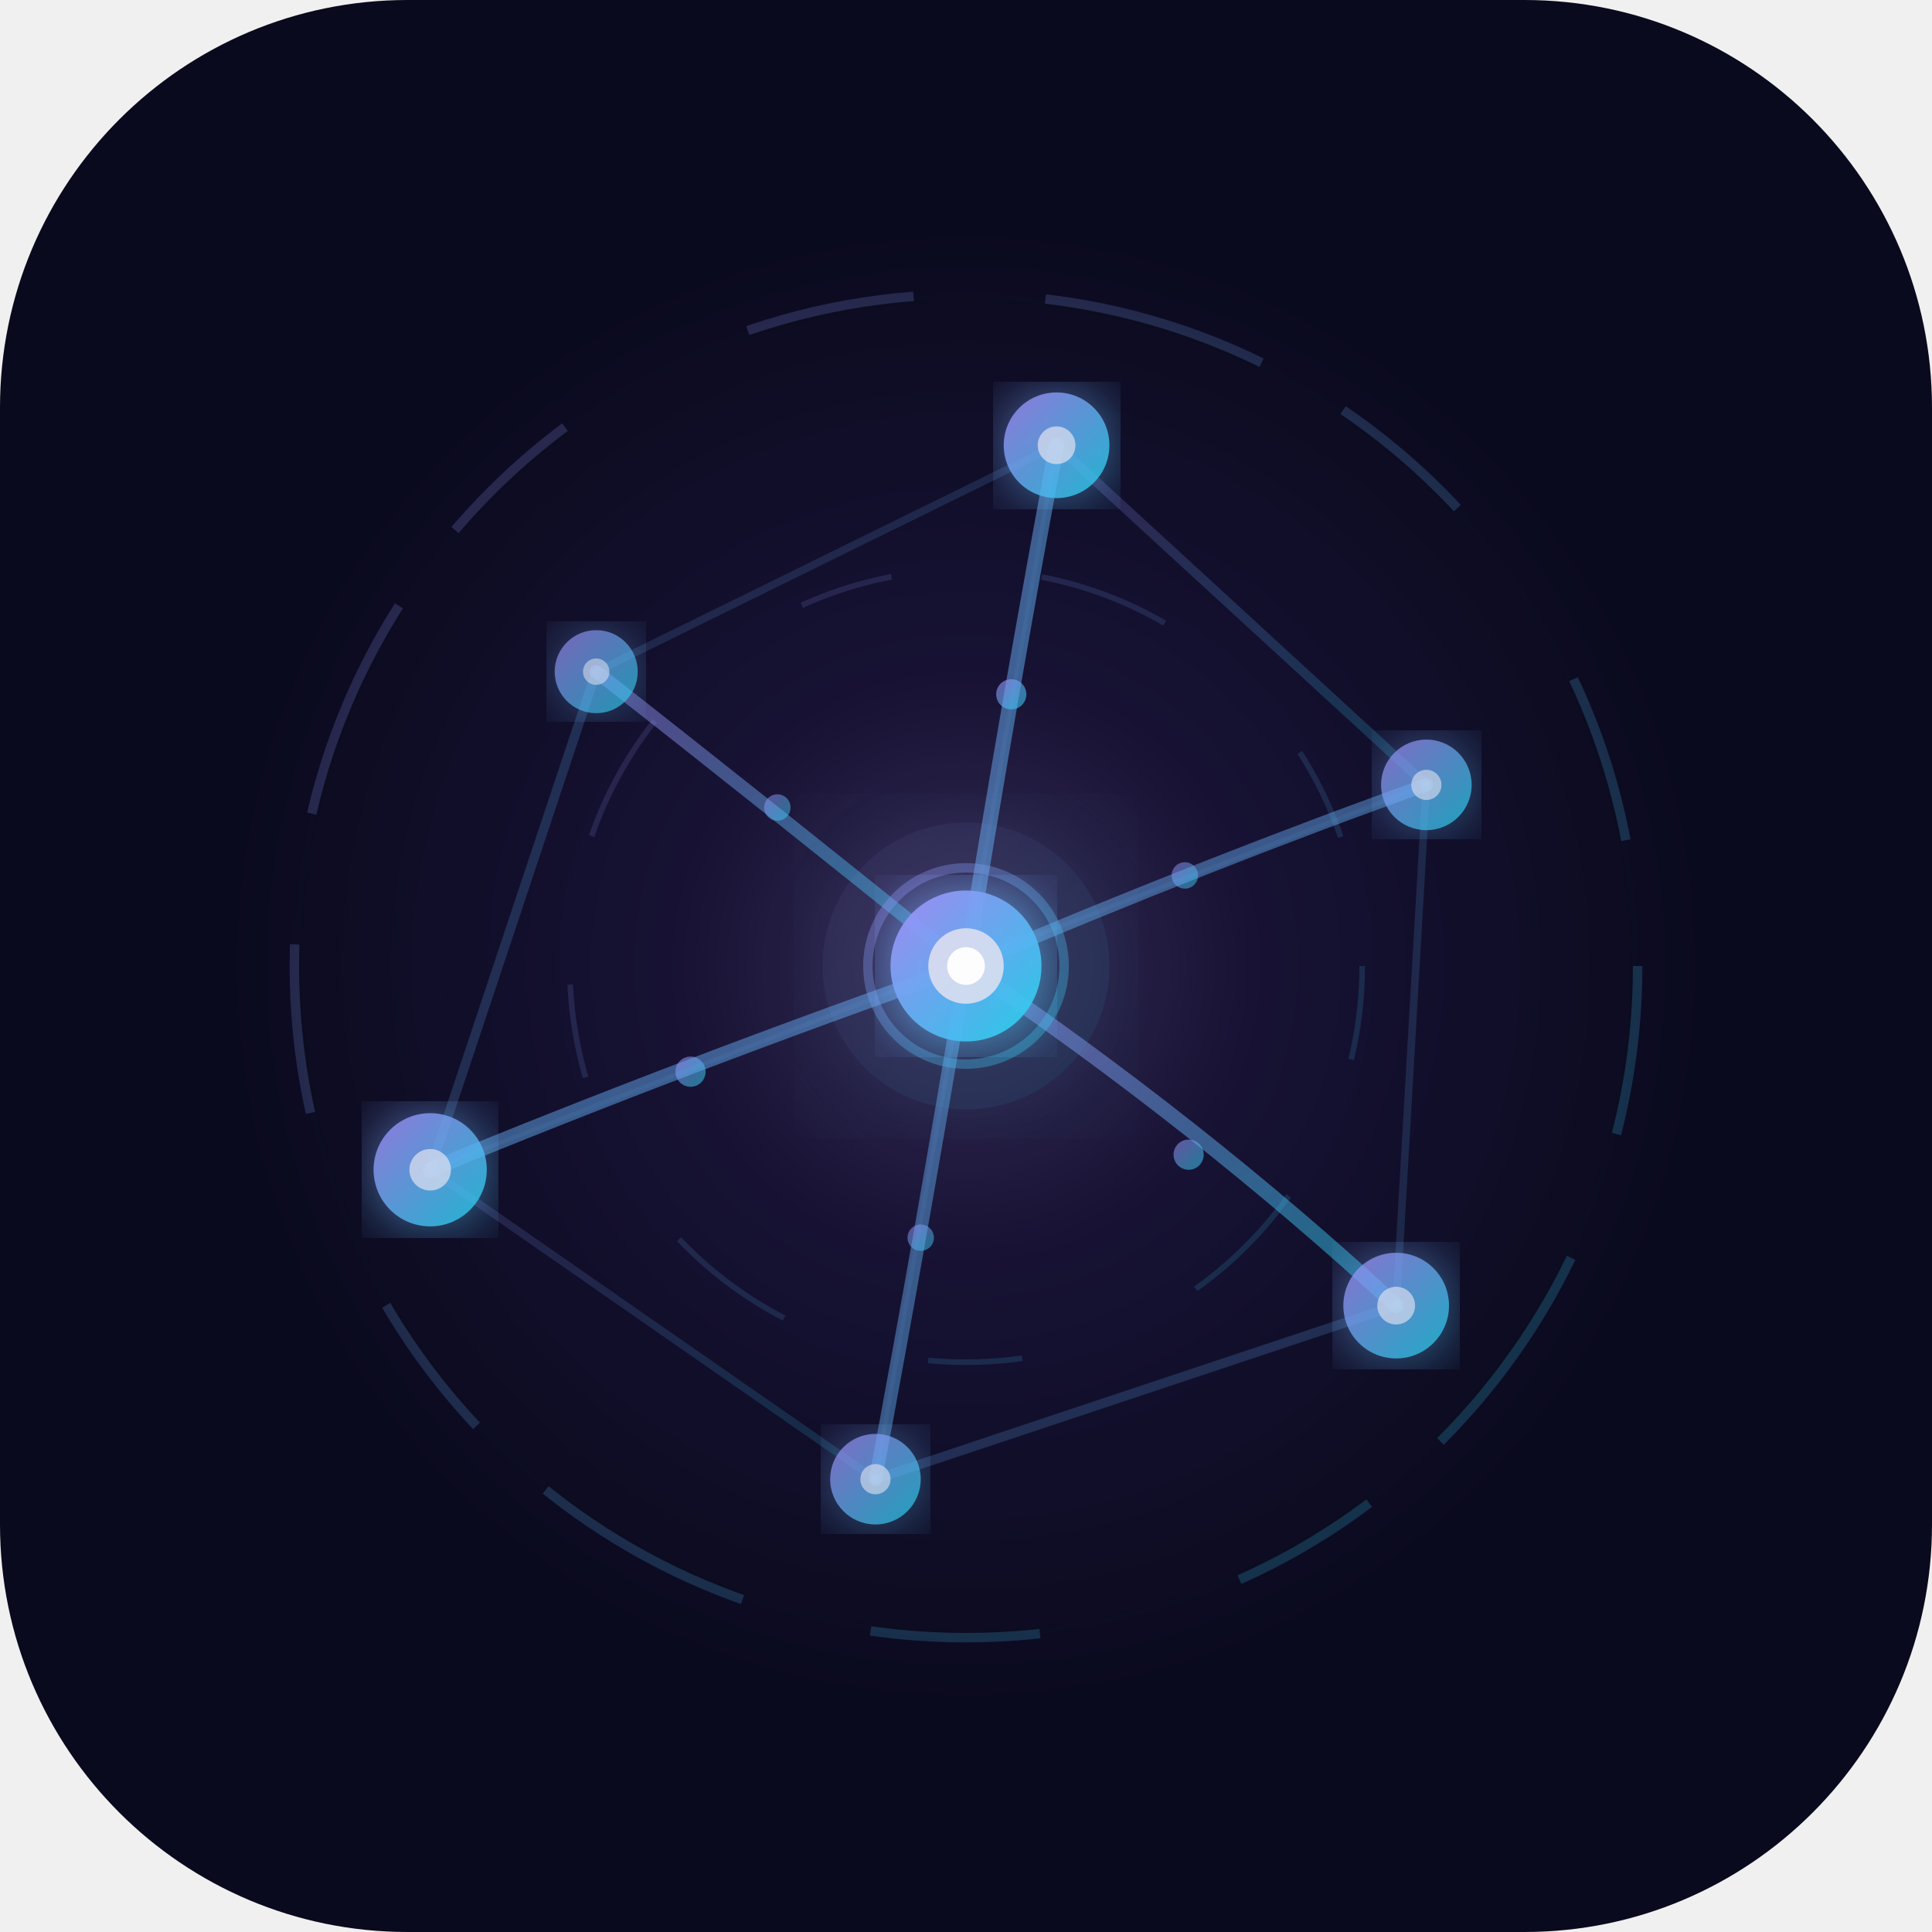
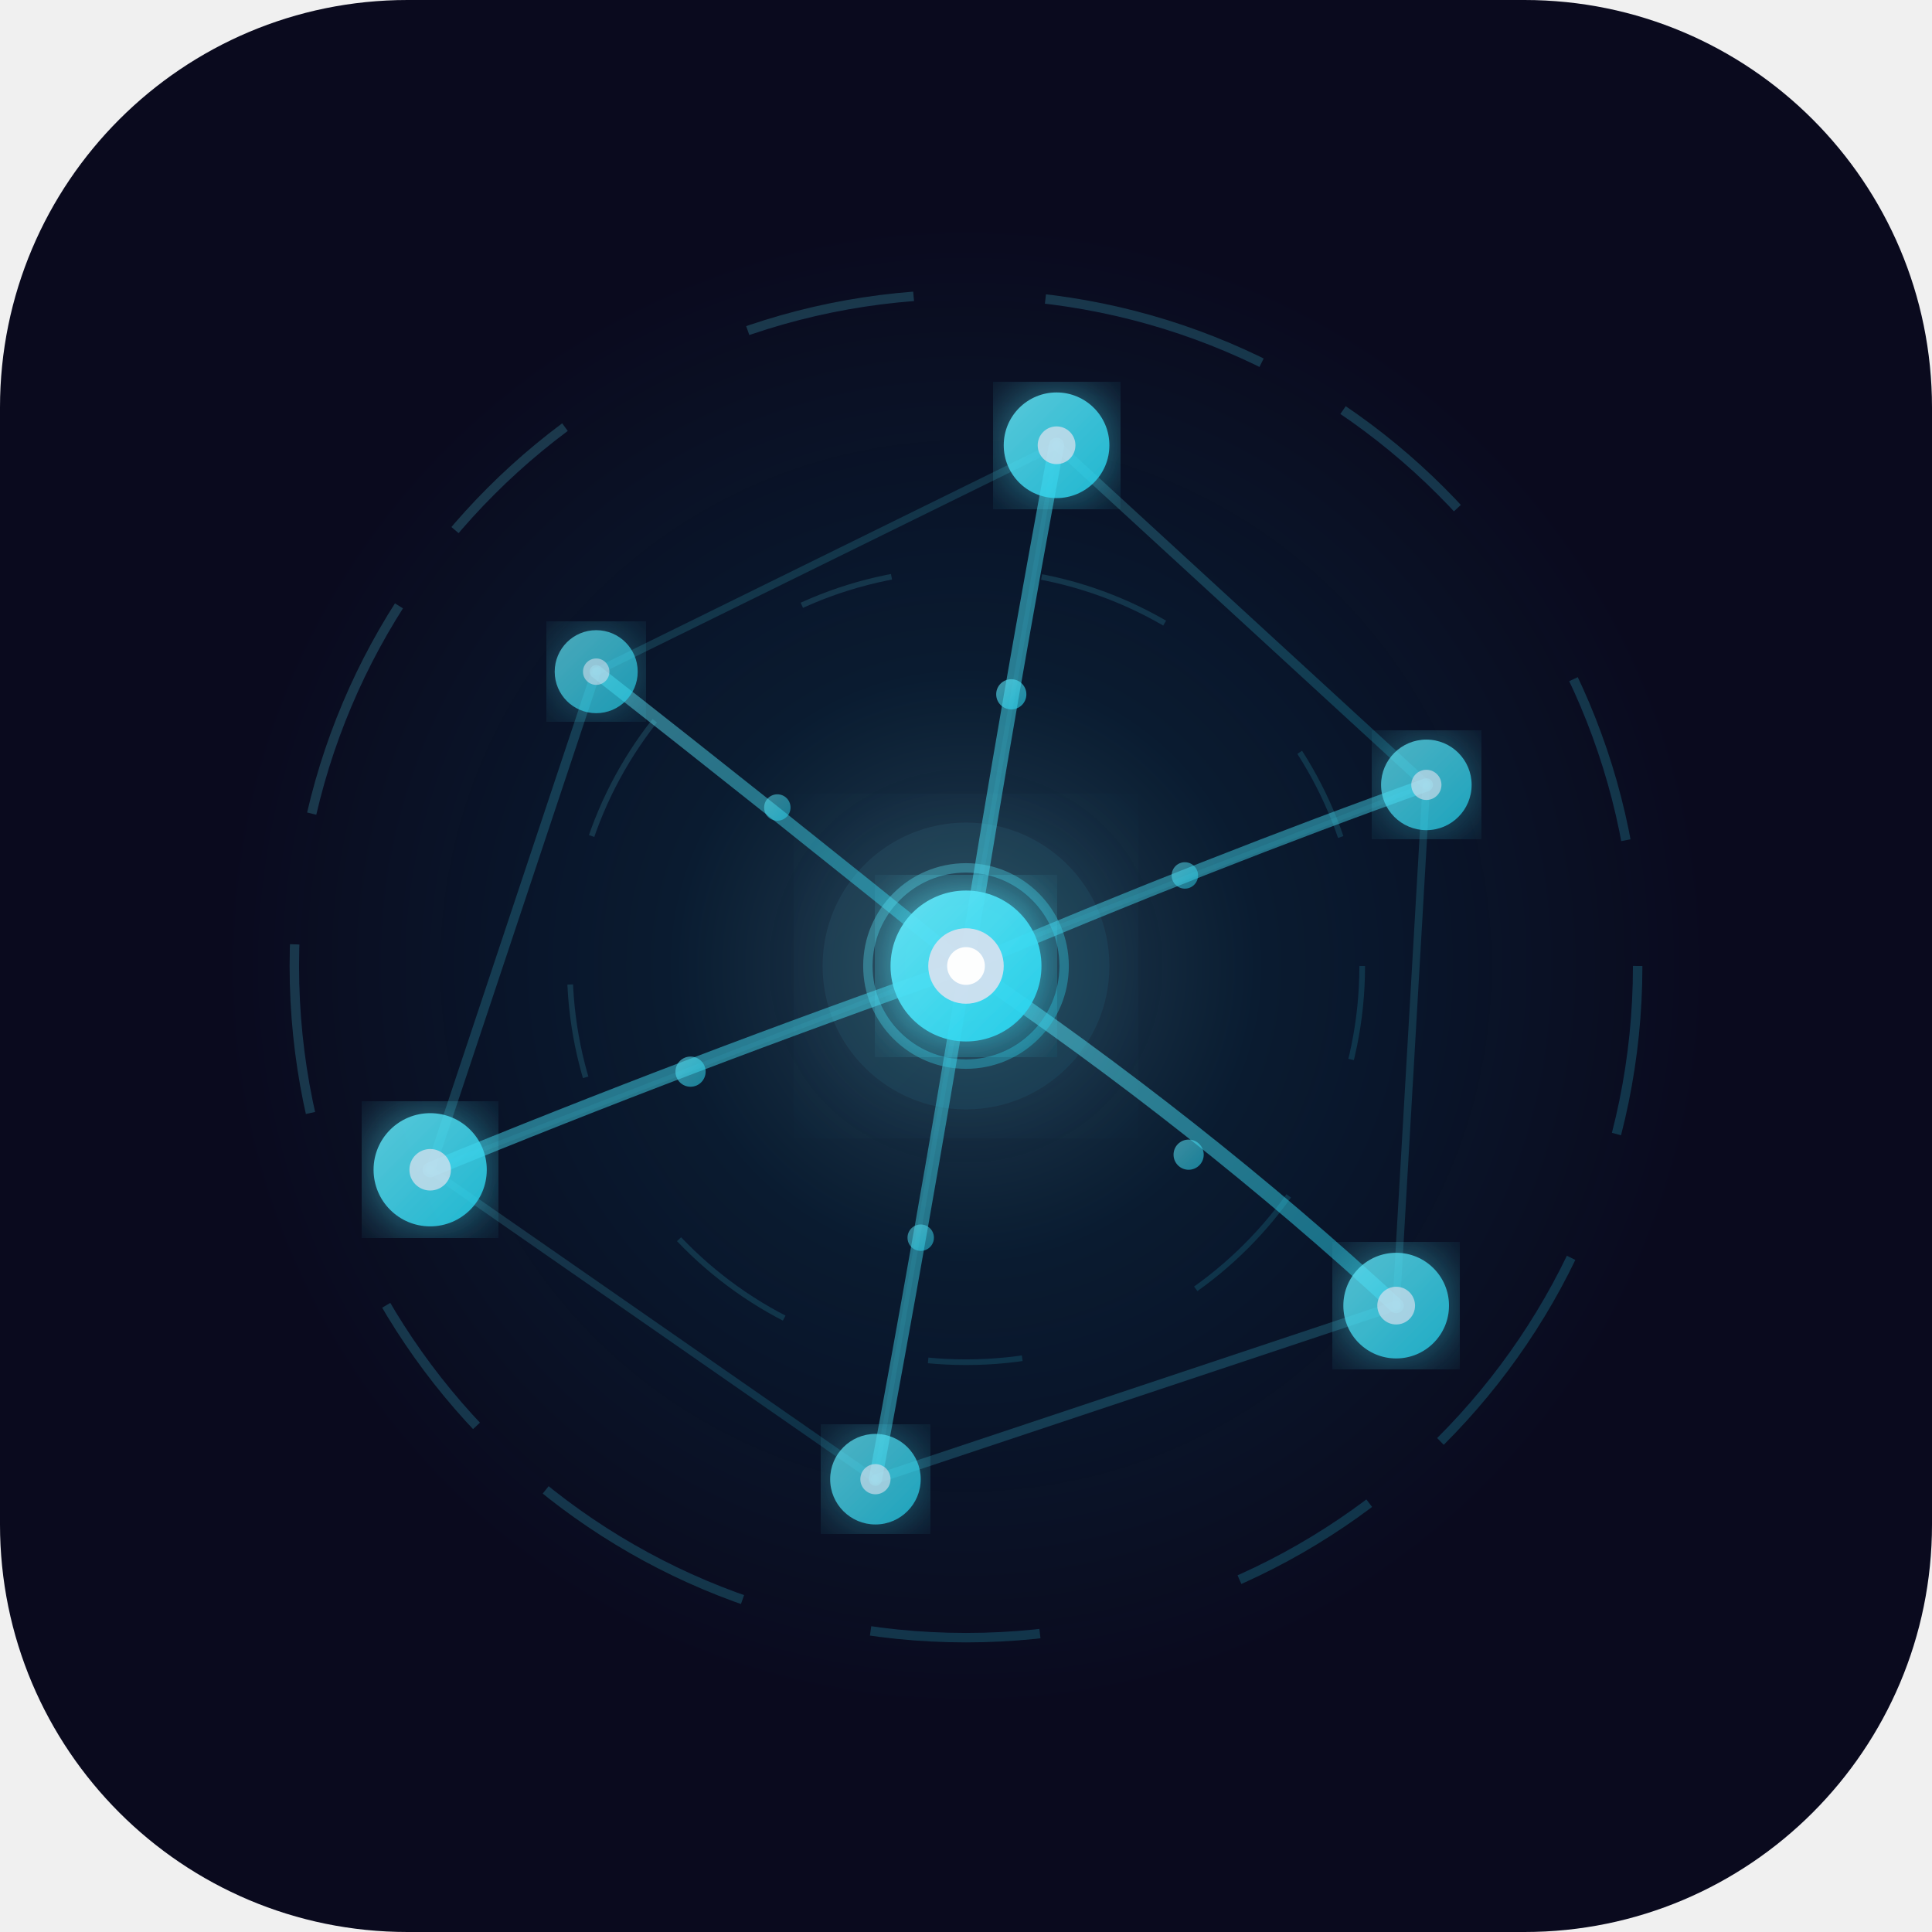
<svg xmlns="http://www.w3.org/2000/svg" viewBox="0 0 512 512">
  <defs>
    <linearGradient id="g" x1="0%" y1="0%" x2="100%" y2="100%">
-       <stop offset="0%" stop-color="#a78bfa" />
+       <stop offset="0%" stop-color="#67e8f9" />
      <stop offset="100%" stop-color="#22d3ee" />
    </linearGradient>
    <radialGradient id="ambient" cx="50%" cy="50%" r="50%">
-       <stop offset="0%" stop-color="#c4b5fd" stop-opacity="0.25" />
-       <stop offset="40%" stop-color="#8b5cf6" stop-opacity="0.1" />
-       <stop offset="100%" stop-color="#8b5cf6" stop-opacity="0" />
+       <stop offset="0%" stop-color="#a5f3fc" stop-opacity="0.25" />
+       <stop offset="40%" stop-color="#06b6d4" stop-opacity="0.1" />
+       <stop offset="100%" stop-color="#06b6d4" stop-opacity="0" />
    </radialGradient>
    <filter id="glow">
      <feGaussianBlur stdDeviation="10" result="blur" />
      <feMerge>
        <feMergeNode in="blur" />
        <feMergeNode in="SourceGraphic" />
      </feMerge>
    </filter>
    <filter id="glow-strong">
      <feGaussianBlur stdDeviation="20" result="blur" />
      <feMerge>
        <feMergeNode in="blur" />
        <feMergeNode in="SourceGraphic" />
      </feMerge>
    </filter>
  </defs>
  <rect width="512" height="512" rx="108" fill="#0a0a1e" />
  <circle cx="256" cy="256" r="200" fill="url(#ambient)" />
  <circle cx="256" cy="256" r="178" fill="none" stroke="url(#g)" stroke-width="2.5" opacity="0.2" stroke-dasharray="45 35 60 25 40 55" />
  <circle cx="256" cy="256" r="105" fill="none" stroke="url(#g)" stroke-width="1.5" opacity="0.15" stroke-dasharray="25 40 35 50" />
  <path d="M256 256 Q268 182 280 118" fill="none" stroke="url(#g)" stroke-width="4" opacity="0.5" stroke-linecap="round" />
  <path d="M256 256 Q322 228 378 208" fill="none" stroke="url(#g)" stroke-width="3.5" opacity="0.45" stroke-linecap="round" />
  <path d="M256 256 Q318 298 370 346" fill="none" stroke="url(#g)" stroke-width="4" opacity="0.48" stroke-linecap="round" />
  <path d="M256 256 Q244 328 232 392" fill="none" stroke="url(#g)" stroke-width="3.5" opacity="0.45" stroke-linecap="round" />
  <path d="M256 256 Q182 282 114 310" fill="none" stroke="url(#g)" stroke-width="4" opacity="0.48" stroke-linecap="round" />
  <path d="M256 256 Q204 214 158 178" fill="none" stroke="url(#g)" stroke-width="3.5" opacity="0.45" stroke-linecap="round" />
  <line x1="280" y1="118" x2="378" y2="208" stroke="url(#g)" stroke-width="2.5" opacity="0.2" stroke-linecap="round" />
  <line x1="378" y1="208" x2="370" y2="346" stroke="url(#g)" stroke-width="2" opacity="0.16" stroke-linecap="round" />
  <line x1="370" y1="346" x2="232" y2="392" stroke="url(#g)" stroke-width="2.5" opacity="0.2" stroke-linecap="round" />
  <line x1="232" y1="392" x2="114" y2="310" stroke="url(#g)" stroke-width="2" opacity="0.16" stroke-linecap="round" />
  <line x1="114" y1="310" x2="158" y2="178" stroke="url(#g)" stroke-width="2.5" opacity="0.2" stroke-linecap="round" />
  <line x1="158" y1="178" x2="280" y2="118" stroke="url(#g)" stroke-width="2" opacity="0.16" stroke-linecap="round" />
  <line x1="280" y1="118" x2="232" y2="392" stroke="url(#g)" stroke-width="1.2" opacity="0.08" stroke-linecap="round" />
  <line x1="378" y1="208" x2="114" y2="310" stroke="url(#g)" stroke-width="1.2" opacity="0.08" stroke-linecap="round" />
  <circle cx="268" cy="184" r="4" fill="url(#g)" opacity="0.6" />
  <circle cx="314" cy="232" r="3.5" fill="url(#g)" opacity="0.5" />
  <circle cx="315" cy="306" r="4" fill="url(#g)" opacity="0.55" />
  <circle cx="244" cy="328" r="3.5" fill="url(#g)" opacity="0.5" />
  <circle cx="183" cy="284" r="4" fill="url(#g)" opacity="0.55" />
  <circle cx="206" cy="214" r="3.5" fill="url(#g)" opacity="0.5" />
  <circle cx="280" cy="118" r="14" fill="url(#g)" opacity="0.85" filter="url(#glow)" />
  <circle cx="378" cy="208" r="12" fill="url(#g)" opacity="0.75" filter="url(#glow)" />
  <circle cx="370" cy="346" r="14" fill="url(#g)" opacity="0.8" filter="url(#glow)" />
  <circle cx="232" cy="392" r="12" fill="url(#g)" opacity="0.75" filter="url(#glow)" />
  <circle cx="114" cy="310" r="15" fill="url(#g)" opacity="0.85" filter="url(#glow)" />
  <circle cx="158" cy="178" r="11" fill="url(#g)" opacity="0.7" filter="url(#glow)" />
  <circle cx="280" cy="118" r="5" fill="#e2e2f0" opacity="0.7" />
  <circle cx="378" cy="208" r="4" fill="#e2e2f0" opacity="0.6" />
  <circle cx="370" cy="346" r="5" fill="#e2e2f0" opacity="0.65" />
  <circle cx="232" cy="392" r="4" fill="#e2e2f0" opacity="0.6" />
  <circle cx="114" cy="310" r="5.5" fill="#e2e2f0" opacity="0.7" />
  <circle cx="158" cy="178" r="3.5" fill="#e2e2f0" opacity="0.55" />
  <circle cx="256" cy="256" r="38" fill="url(#g)" opacity="0.1" filter="url(#glow-strong)" />
  <circle cx="256" cy="256" r="26" fill="none" stroke="url(#g)" stroke-width="2.5" opacity="0.35" />
  <circle cx="256" cy="256" r="20" fill="url(#g)" opacity="0.95" filter="url(#glow)" />
  <circle cx="256" cy="256" r="10" fill="#e2e2f0" opacity="0.85" />
  <circle cx="256" cy="256" r="5" fill="#ffffff" opacity="0.95" />
</svg>
